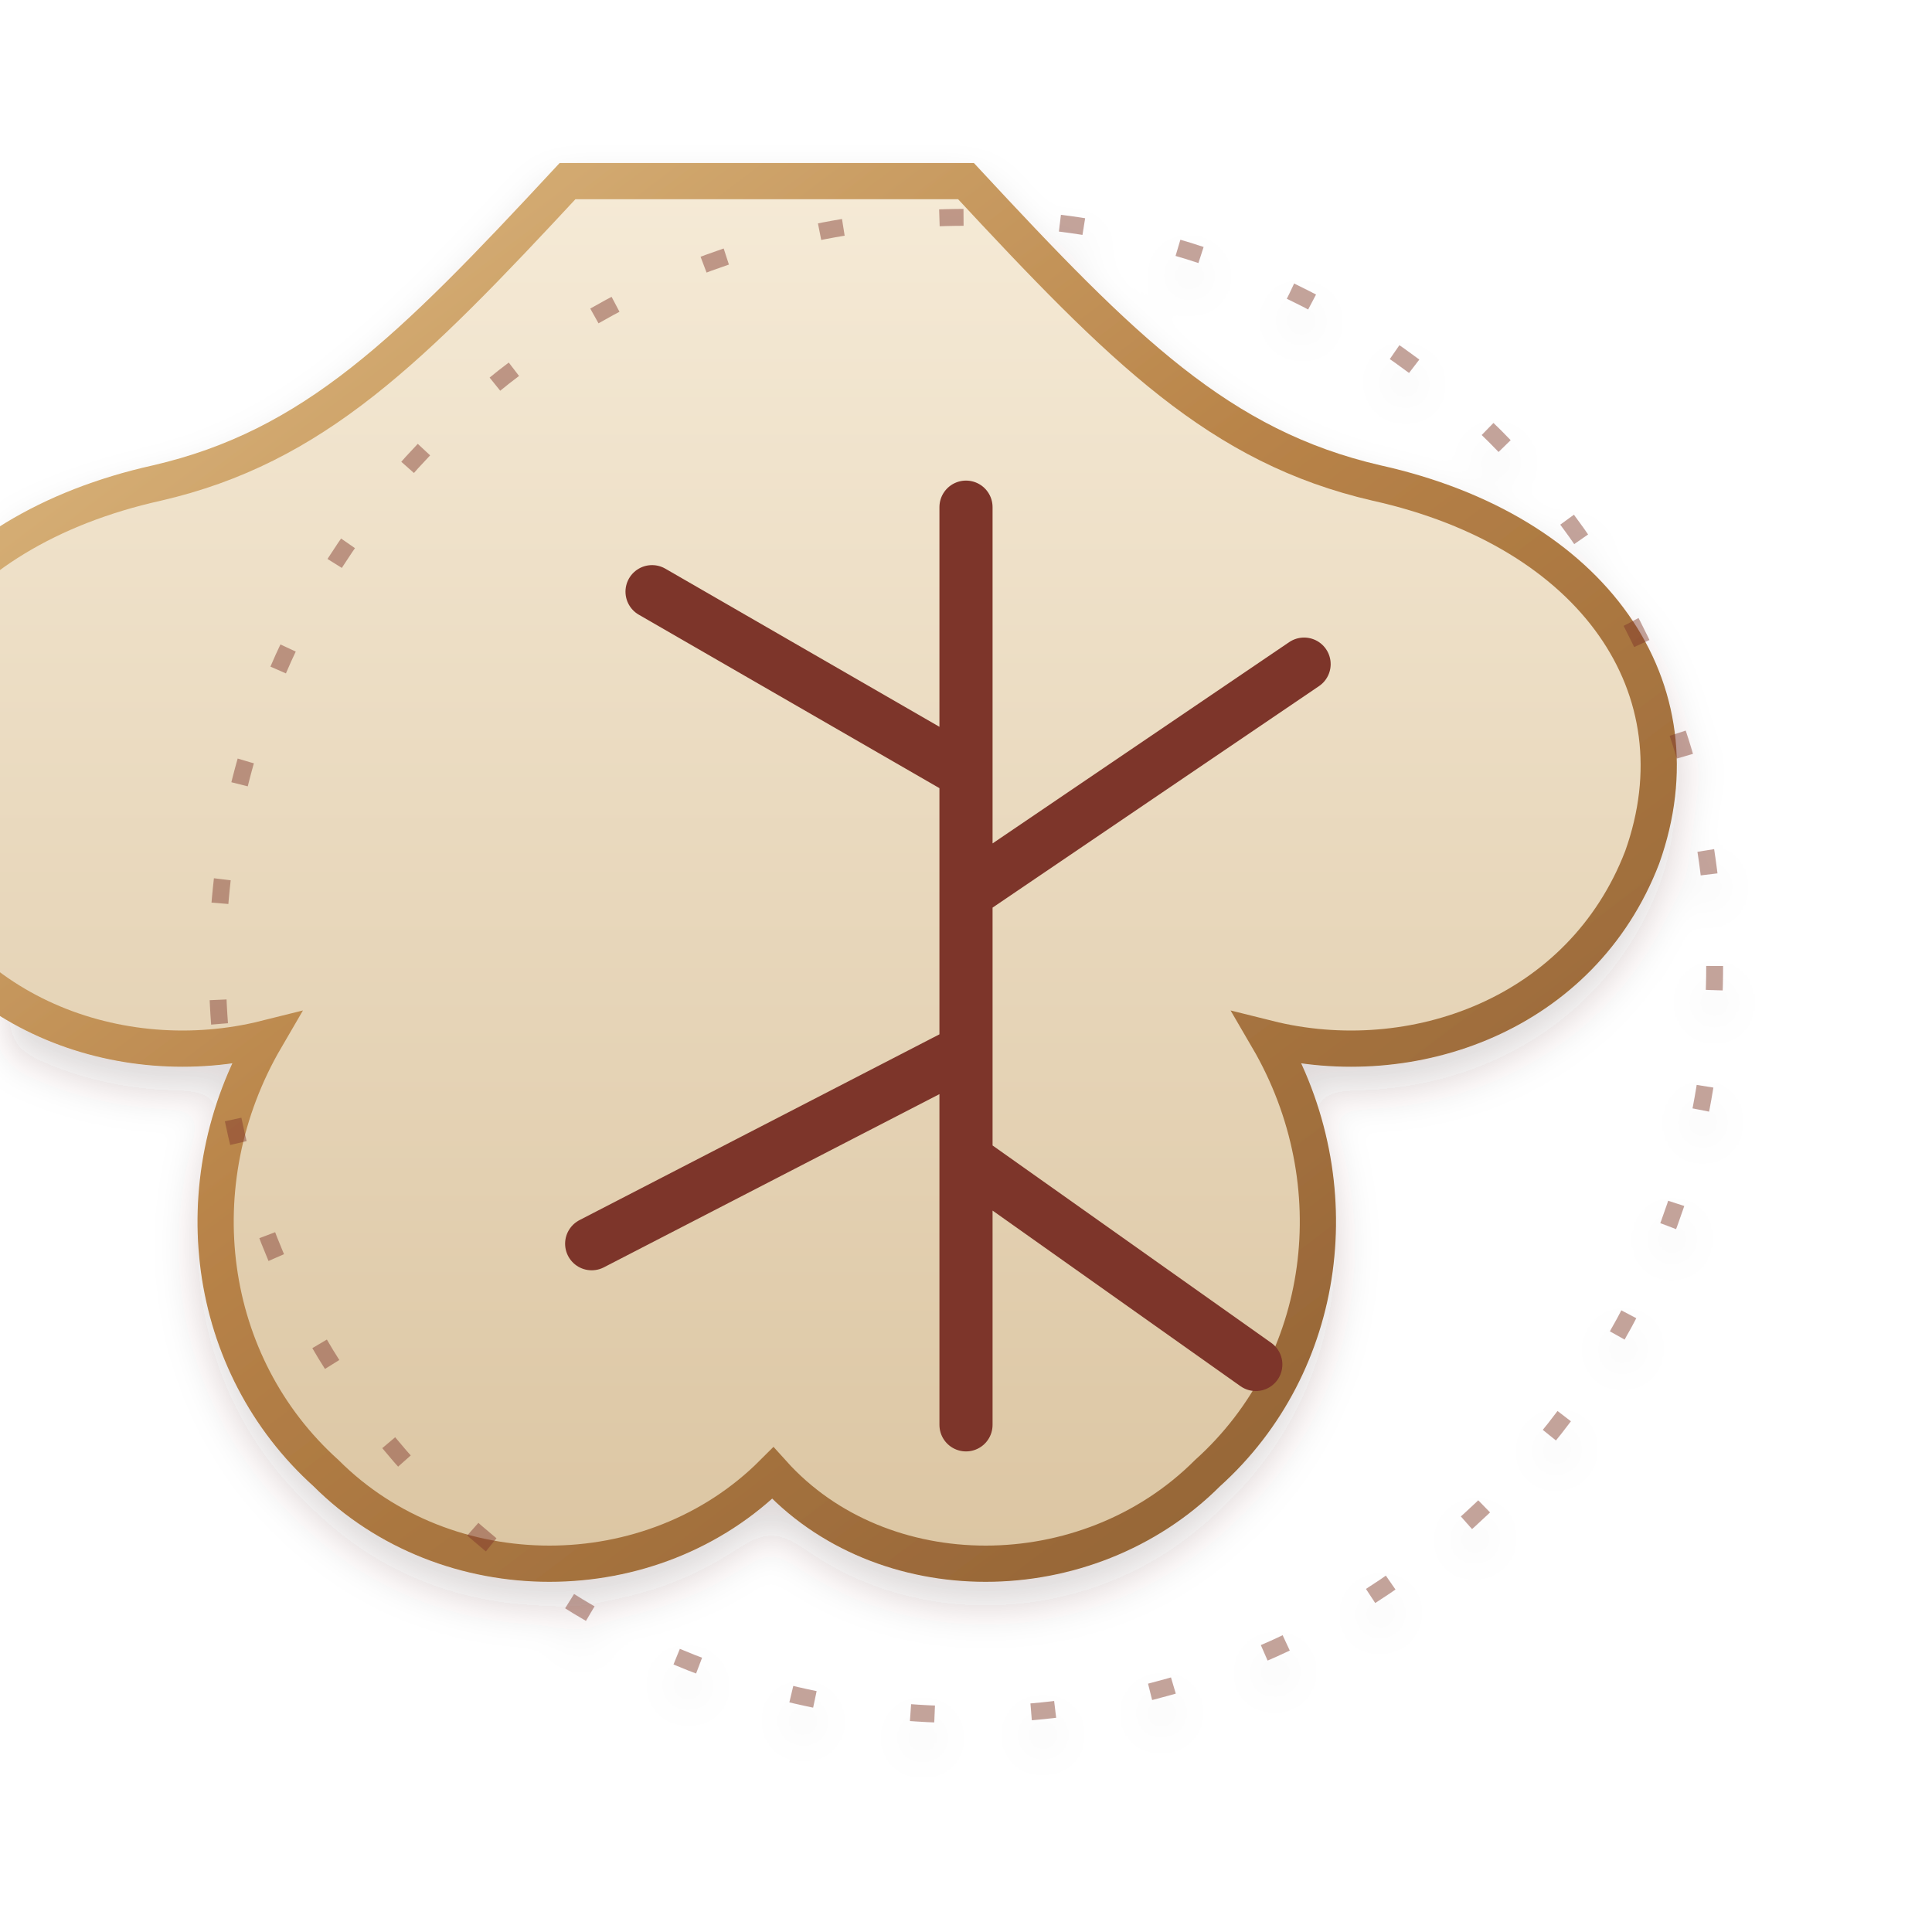
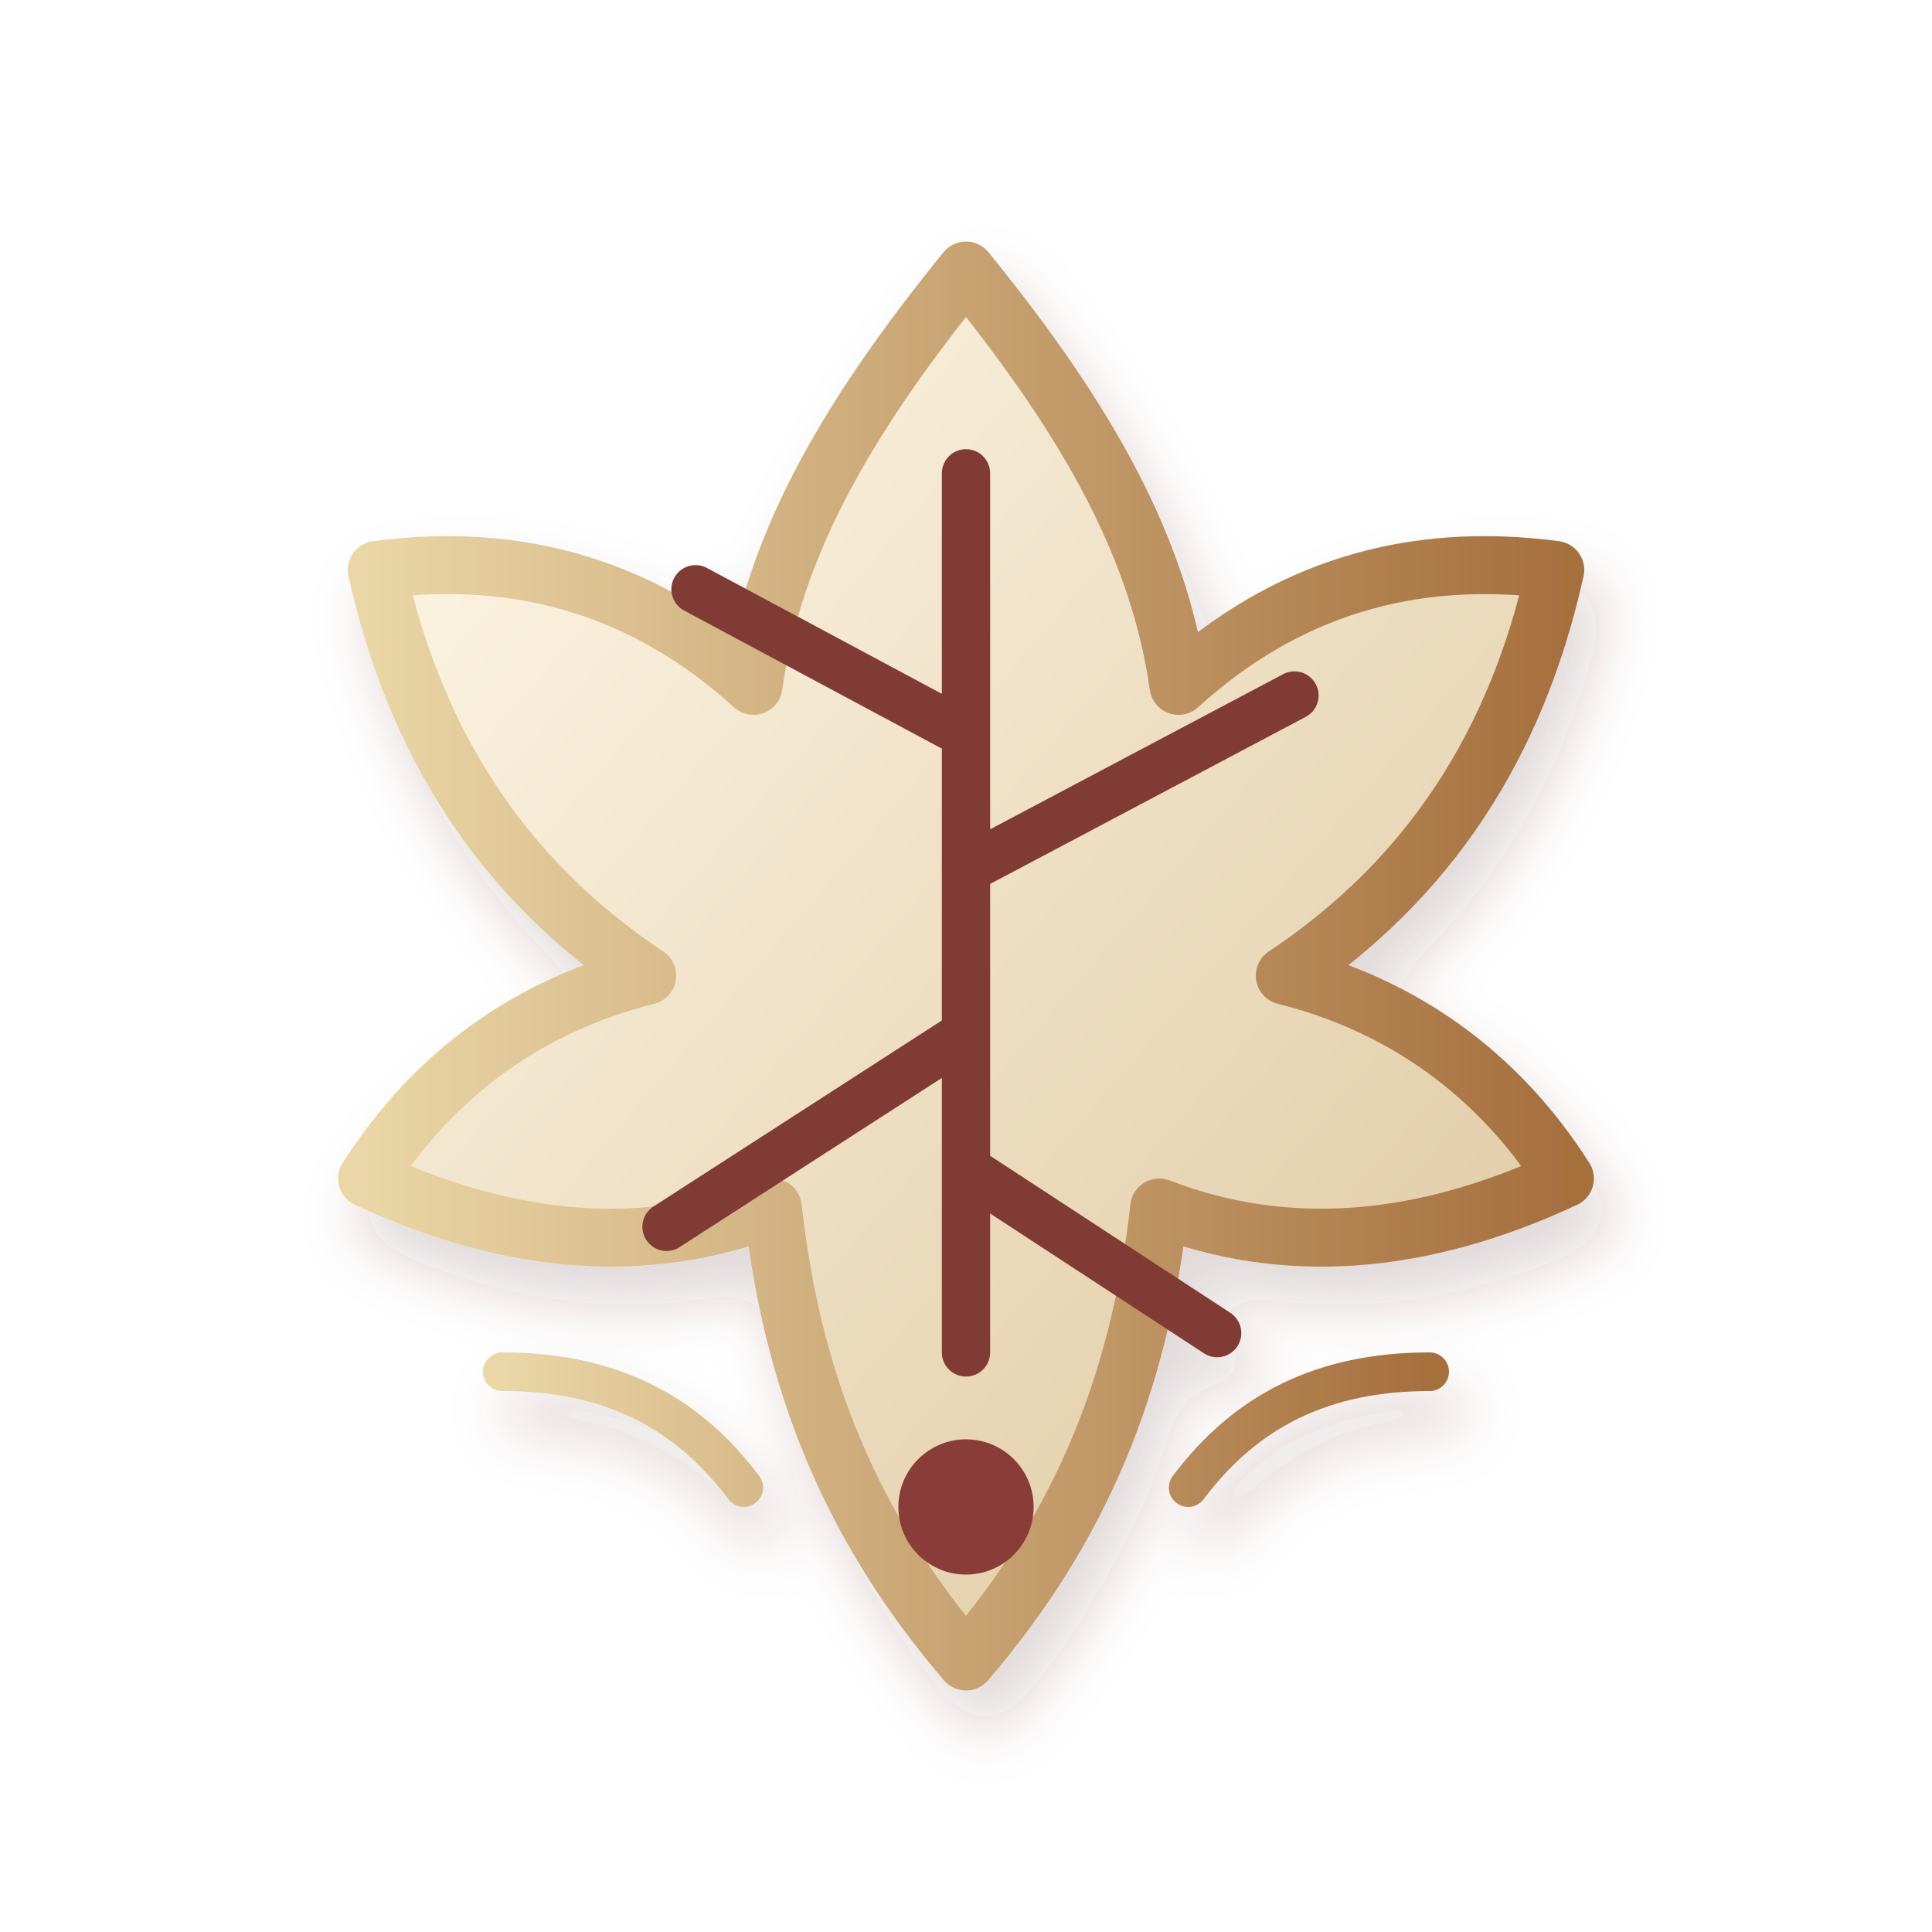
- <svg xmlns="http://www.w3.org/2000/svg" viewBox="0 0 160 160" role="img" aria-labelledby="title desc">
+ <svg xmlns="http://www.w3.org/2000/svg" viewBox="0 0 200 200">
  <defs>
-     <linearGradient id="gold" x1="0" y1="0" x2="1" y2="1">
-       <stop offset="0" stop-color="#e3c28a" />
-       <stop offset=".48" stop-color="#b88348" />
-       <stop offset="1" stop-color="#8a5b31" />
+     <linearGradient id="g">
+       <stop stop-color="#ead6a6" />
+       <stop offset="1" stop-color="#a66f3e" />
    </linearGradient>
-     <linearGradient id="jade" x1="0" y1="0" x2="0" y2="1">
-       <stop offset="0" stop-color="#f5ead6" />
-       <stop offset="1" stop-color="#dcc6a3" />
+     <linearGradient id="j" y2="1">
+       <stop stop-color="#fff9ea" />
+       <stop offset="1" stop-color="#ddc59d" />
    </linearGradient>
-     <filter id="soft" x="-20%" y="-20%" width="140%" height="140%">
-       <feDropShadow dx="0" dy="2" stdDeviation="1.7" flood-color="#4b2d1d" flood-opacity=".18" />
+     <filter id="s">
+       <feDropShadow dy="4" stdDeviation="3" flood-color="#5d3125" flood-opacity=".18" />
    </filter>
  </defs>
-   <g filter="url(#soft)">
-     <path d="M80 15c13 14 21 22 34 25 18 4 27 17 22 31-5 13-19 18-31 15 7 12 5 27-5 36-10 10-27 10-36 0-10 10-27 10-37 0-10-9-12-24-5-36-12 3-26-2-31-15-5-14 4-27 22-31 13-3 21-11 34-25Z" fill="url(#jade)" stroke="url(#gold)" stroke-width="3" />
-     <path d="M80 42v76M80 64 54 49M80 74l28-19M80 87 49 103M80 96l24 17" fill="none" stroke="#7d3429" stroke-width="4.4" stroke-linecap="round" />
-     <circle cx="80" cy="80" r="62" fill="none" stroke="#7d3429" stroke-width="1.4" stroke-dasharray="2 8" opacity=".45" />
+   <g filter="url(#s)" stroke-linecap="round" stroke-linejoin="round">
+     <path d="M100 28c13 16 20 29 22 43 11-10 24-14 39-12-4 18-13 32-28 42 12 3 22 10 29 21-15 7-29 8-42 3-2 18-8 33-20 47-12-14-18-29-20-47-13 5-27 4-42-3 7-11 17-18 29-21-15-10-24-24-28-42 15-2 28 2 39 12 2-14 9-27 22-43Z" fill="url(#j)" stroke="url(#g)" stroke-width="6" />
+     <path d="M100 49v91M100 76 72 61M100 90l34-18M100 107l-31 20M100 121l26 17" fill="none" stroke="#813a35" stroke-width="5" />
+     <path d="M52 142c11 0 19 4 25 12M148 142c-11 0-19 4-25 12" fill="none" stroke="url(#g)" stroke-width="4" />
+     <circle cx="100" cy="156" r="7" fill="#8a3d37" />
  </g>
</svg>
